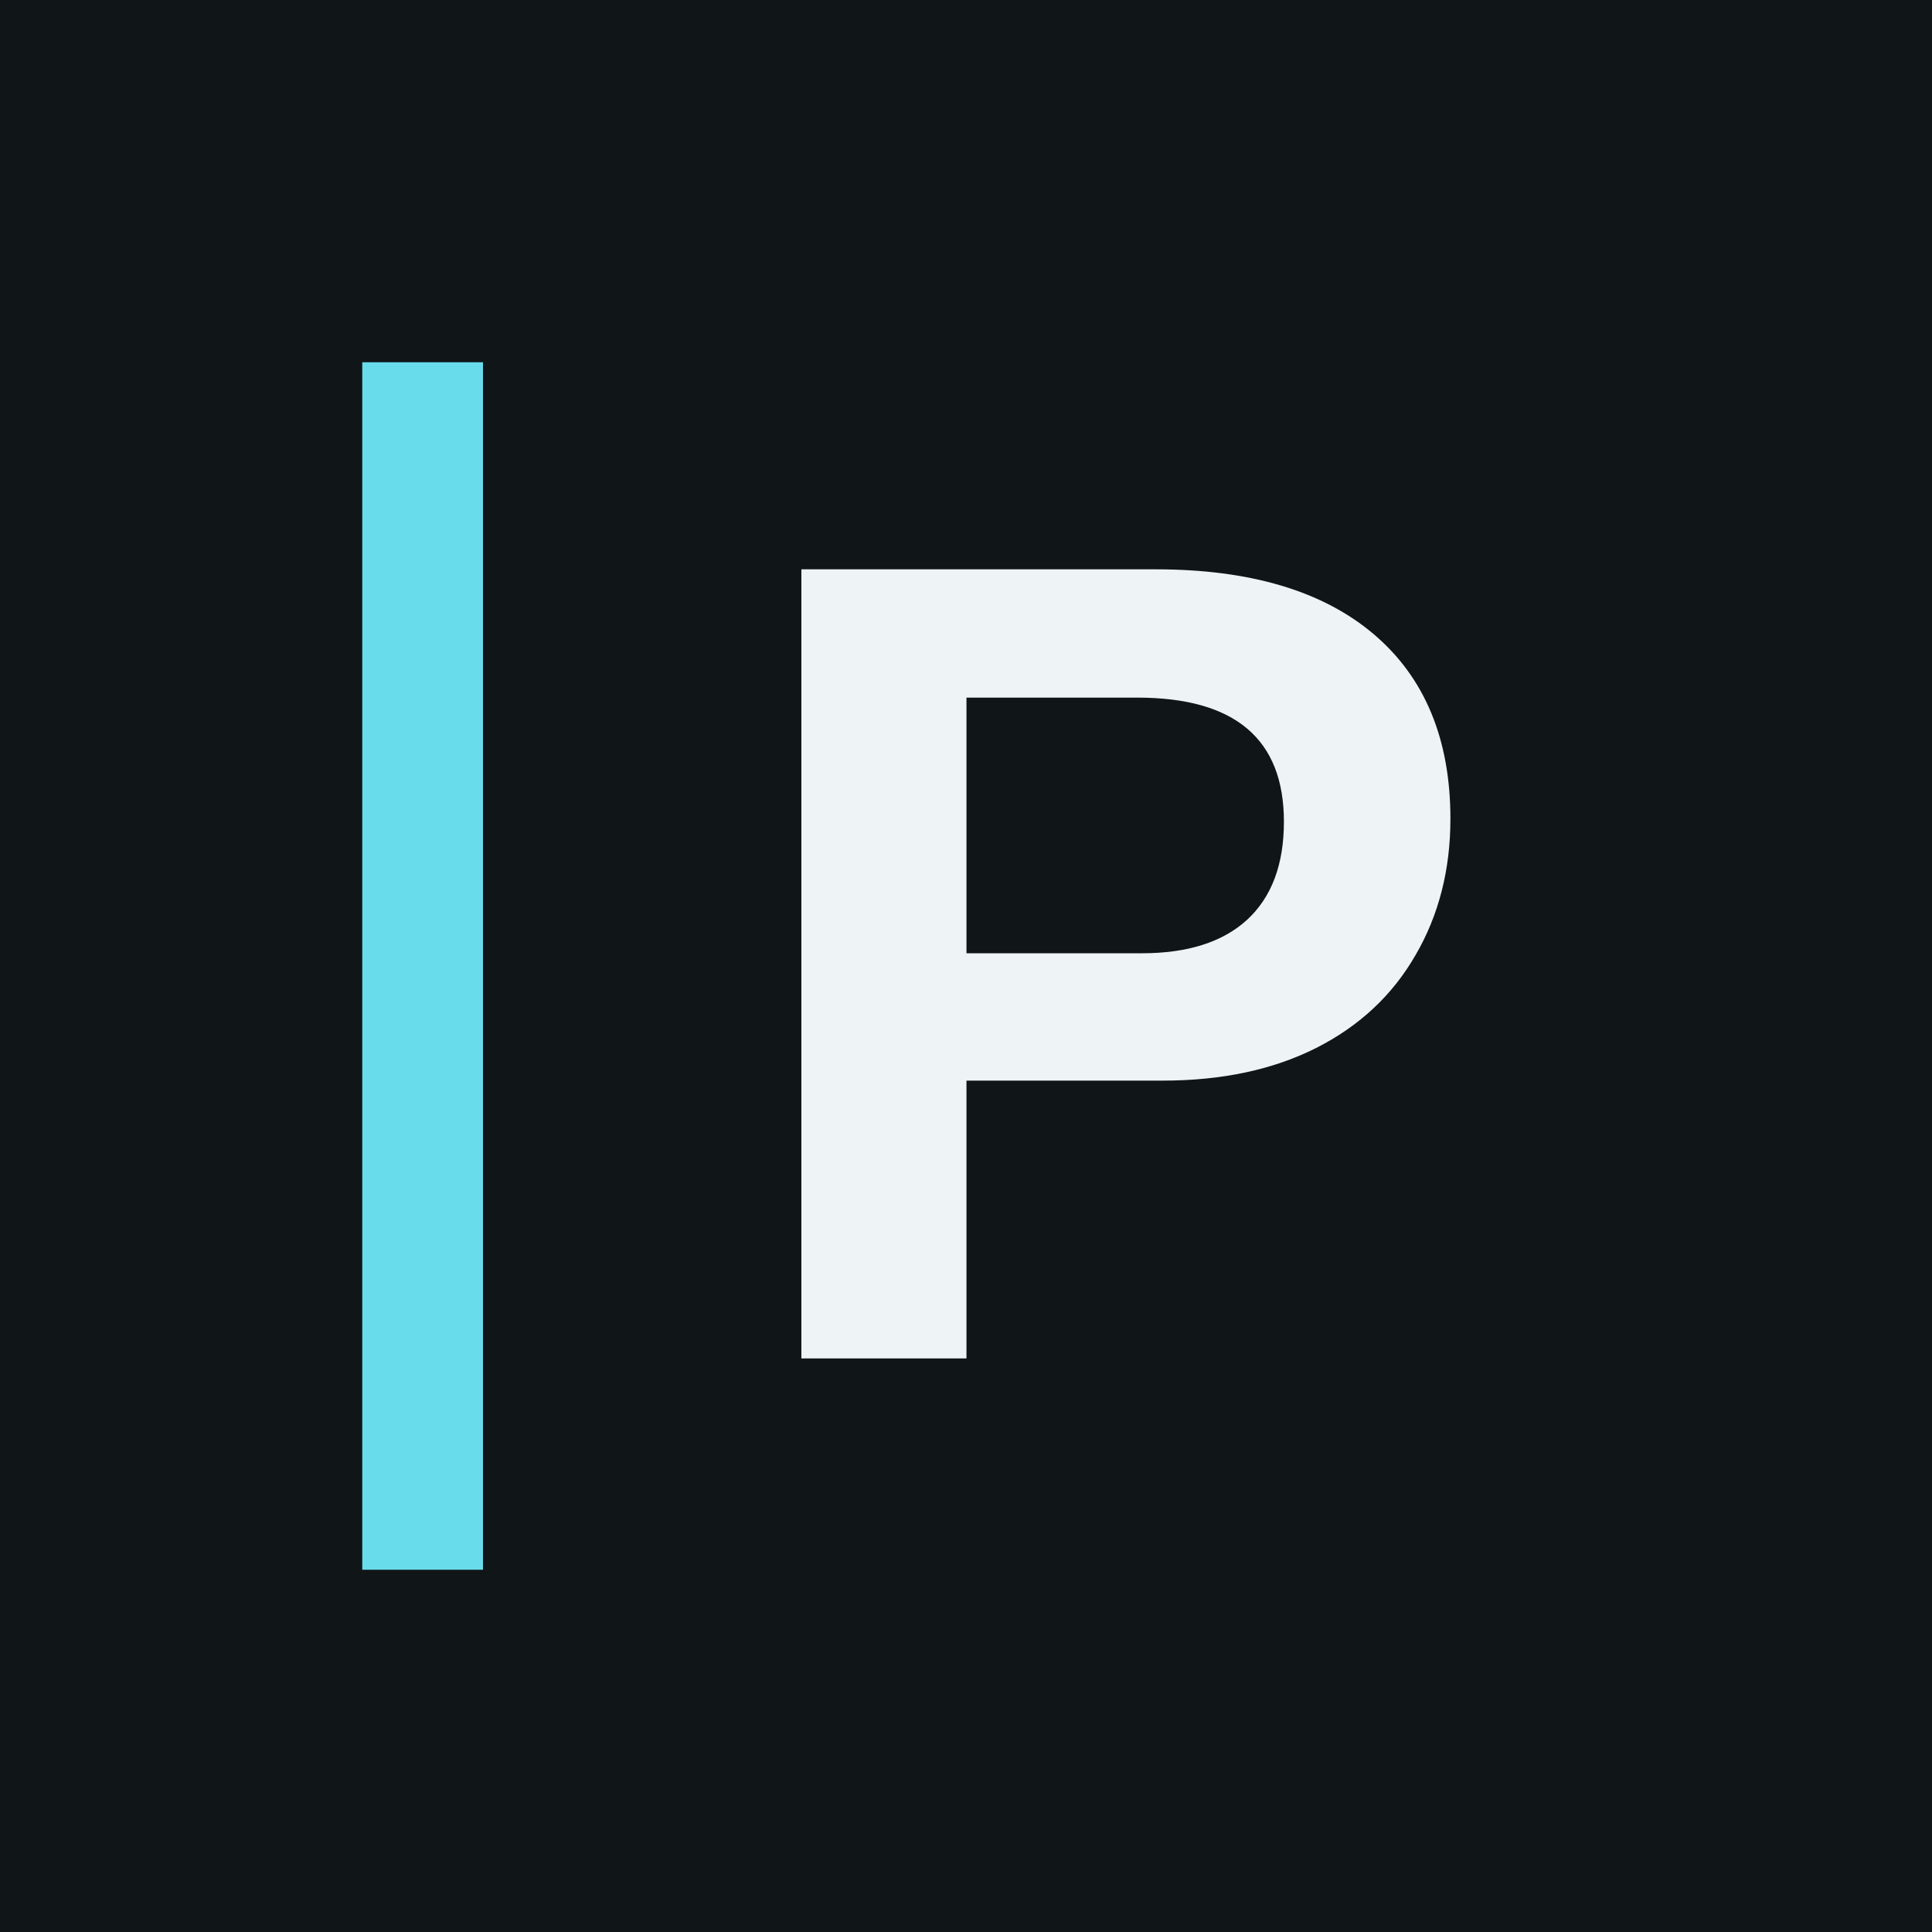
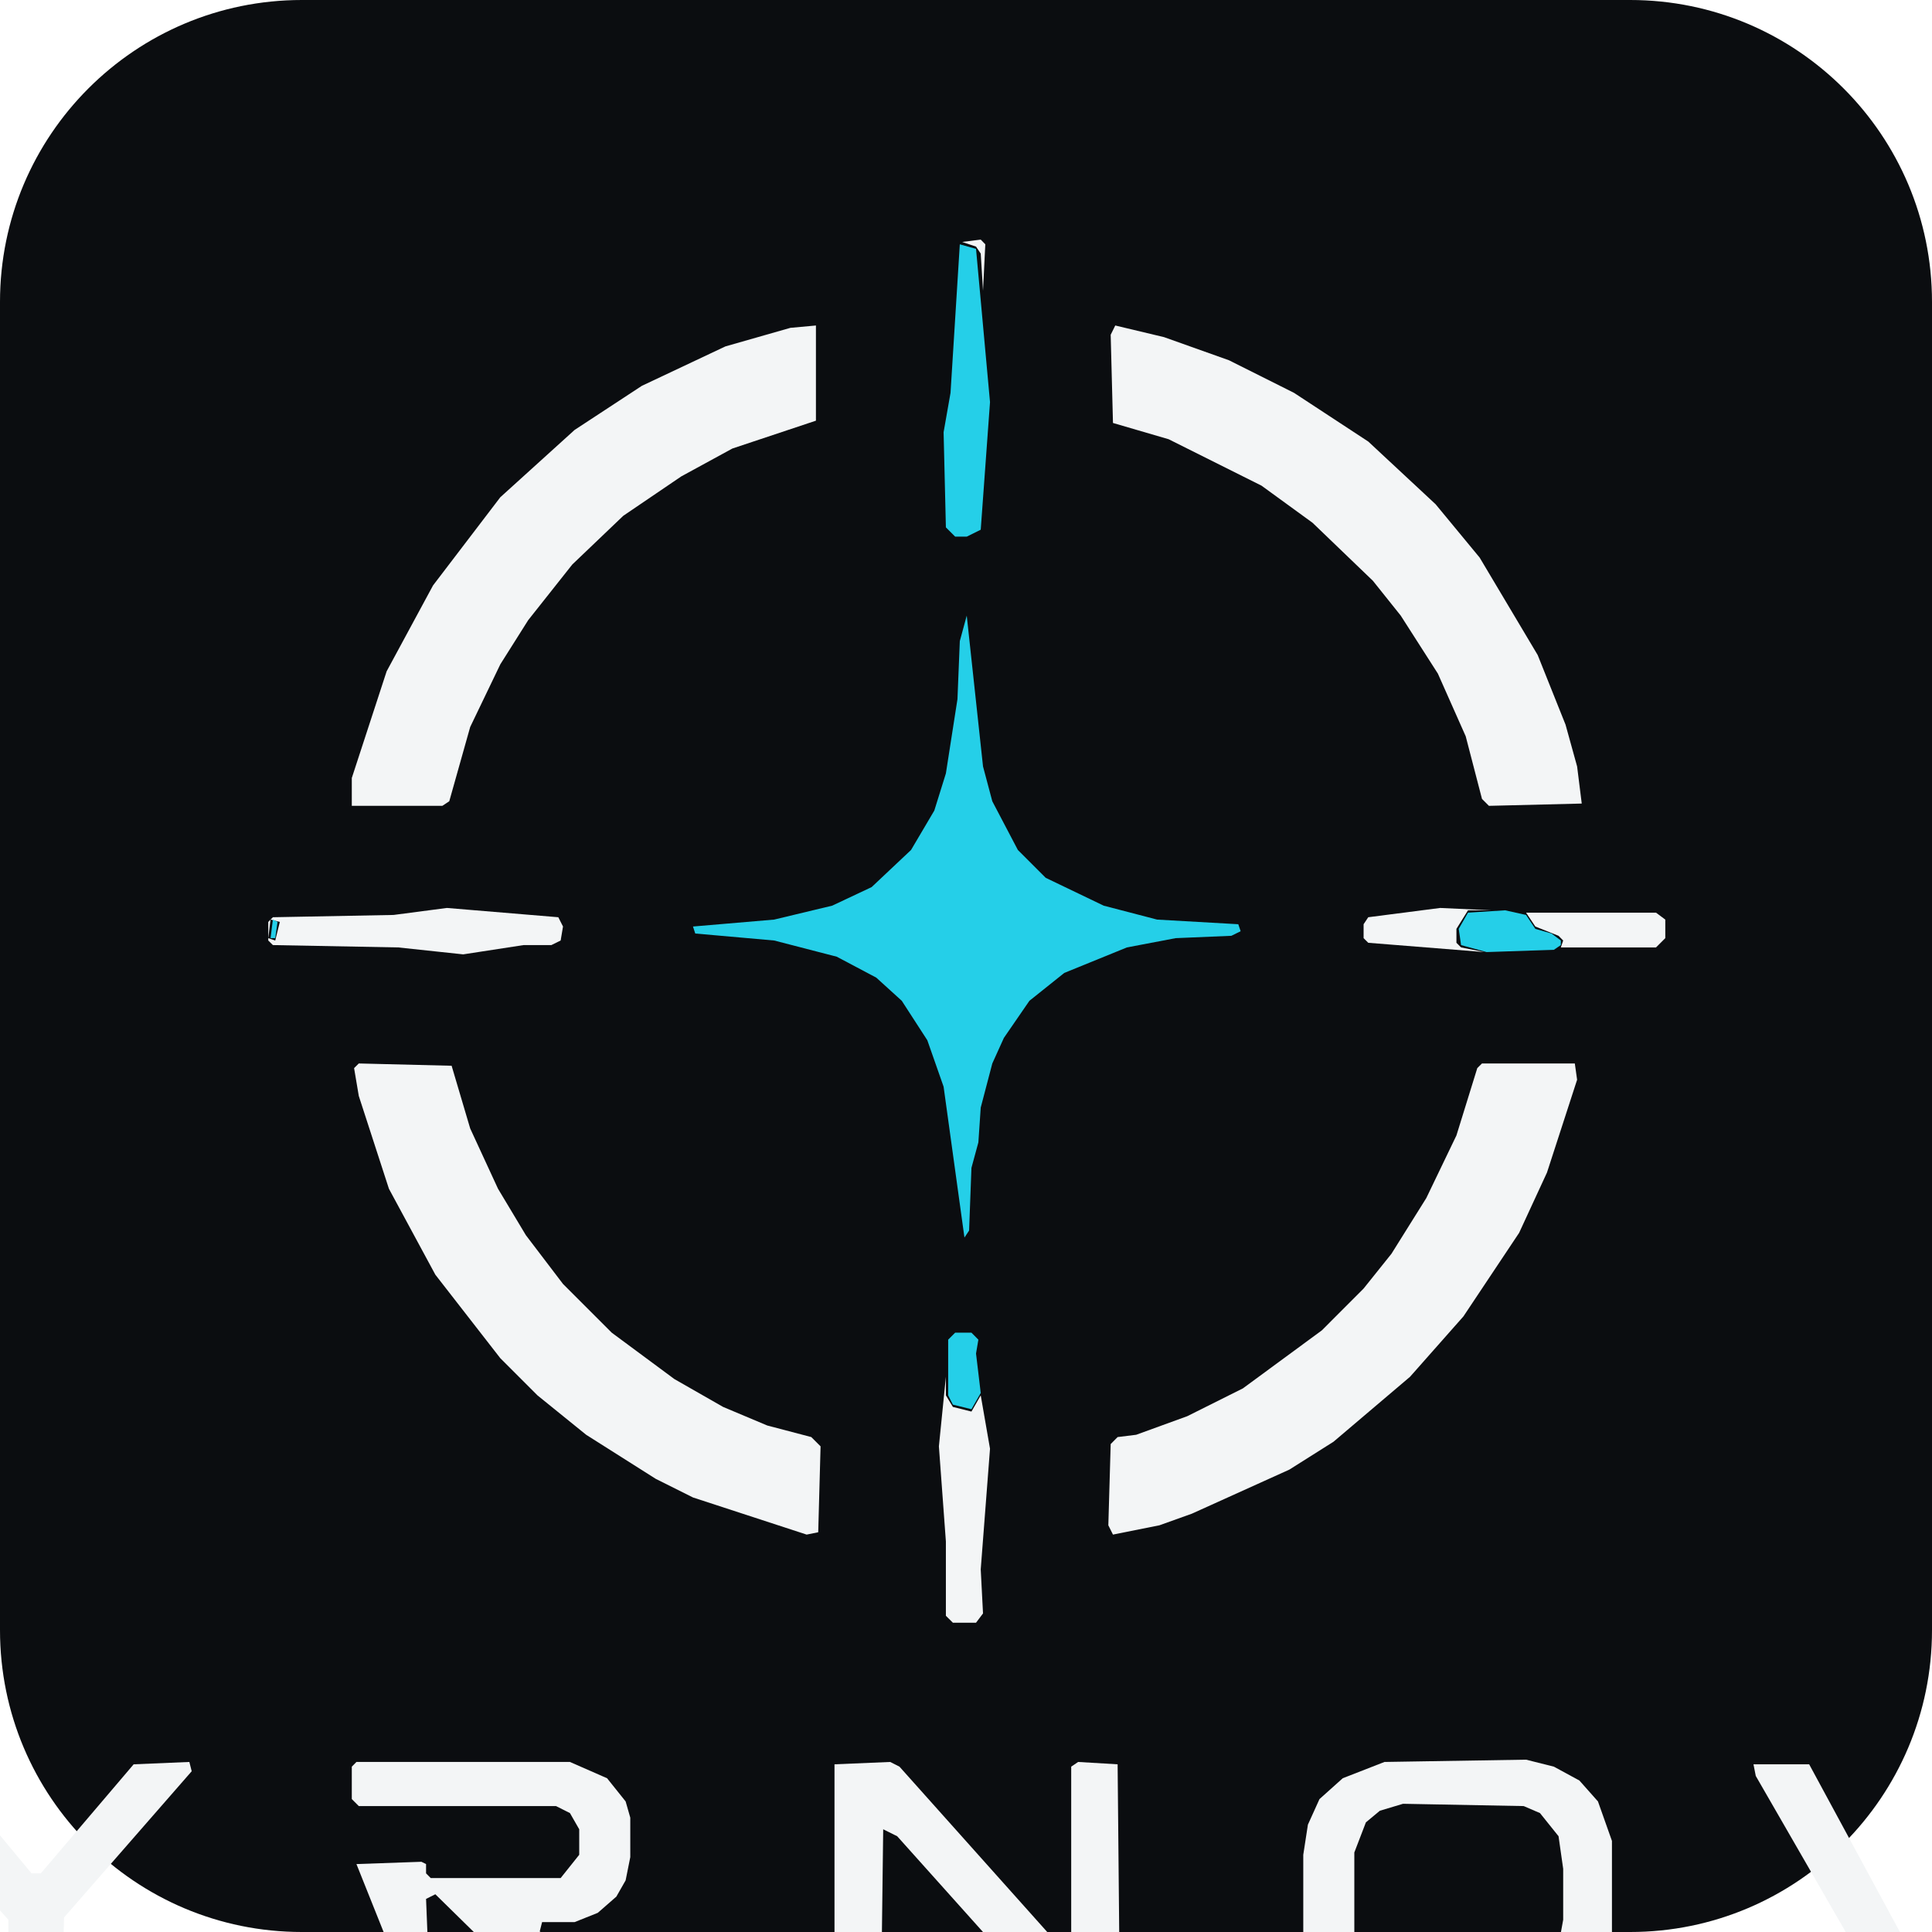
- <svg xmlns="http://www.w3.org/2000/svg" viewBox="0 0 64 64" role="img" aria-label="Pyrnova">
-   <rect width="64" height="64" fill="#101518" />
-   <rect x="12" y="12" width="4" height="40" fill="#68dcea" />
-   <text x="24" y="45" font-family="Arial, Helvetica, sans-serif" font-size="38" font-weight="700" fill="#eef3f5">P</text>
+ <svg xmlns="http://www.w3.org/2000/svg" width="64" height="64" viewBox="0 0 64 64" role="img" aria-label="Pyrnova">
+   <rect width="64" height="64" rx="10" fill="#0b0d10" />
+   <g transform="translate(32 32) scale(0.205) translate(-748 -226)">
+     <path d="M 812.62 364.38 L 814.88 362.50 L 818.62 361.38 L 838.12 361.75 L 840.75 362.88 L 843.75 366.62 L 844.50 371.88 L 844.50 380.12 L 843.75 384.25 L 842.62 386.12 L 840.00 388.38 L 837.38 389.12 L 818.25 389.12 L 814.12 387.62 L 812.25 385.75 L 810.75 382.38 L 810.75 369.25 Z M 510.00 362.50 L 510.75 361.75 L 517.50 361.38 L 535.50 361.75 L 538.88 364.75 L 539.25 369.62 L 535.88 373.38 L 510.75 373.38 L 510.00 372.62 Z M 943.50 394.75 L 944.25 395.88 L 952.50 395.50 L 967.50 369.25 L 969.38 364.75 L 971.62 363.25 L 988.88 394.75 L 990.75 395.88 L 997.12 395.88 L 998.25 395.12 L 976.88 356.12 L 975.00 354.62 L 967.50 354.62 L 965.62 356.12 Z M 875.25 355.00 L 875.62 356.88 L 889.88 381.62 L 896.62 394.75 L 898.12 395.88 L 905.25 395.88 L 906.38 395.12 L 918.75 373.00 L 929.25 356.12 L 928.88 354.62 L 920.62 354.62 L 919.50 355.75 L 903.00 386.12 L 901.50 386.88 L 884.25 355.00 Z M 726.75 355.00 L 726.75 395.50 L 733.50 395.88 L 734.25 395.12 L 734.62 365.50 L 736.88 366.62 L 762.75 395.50 L 771.75 395.88 L 772.88 395.12 L 772.50 355.00 L 766.12 354.62 L 765.00 355.38 L 765.00 383.88 L 764.25 384.62 L 762.38 383.50 L 737.25 355.38 L 735.75 354.62 Z M 648.75 355.38 L 648.75 360.62 L 649.88 361.75 L 681.75 361.75 L 684.00 362.88 L 685.50 365.50 L 685.50 369.62 L 682.50 373.38 L 661.50 373.38 L 660.75 372.62 L 660.75 371.12 L 660.00 370.75 L 649.50 371.12 L 654.75 384.25 L 660.75 395.50 L 661.50 395.50 L 660.75 376.75 L 662.25 376.00 L 682.12 395.50 L 693.38 395.88 L 693.00 394.38 L 679.12 382.00 L 679.50 380.50 L 684.75 380.50 L 688.50 379.00 L 691.50 376.38 L 693.00 373.75 L 693.75 370.00 L 693.75 363.62 L 693.00 361.00 L 690.00 357.25 L 684.00 354.62 L 649.50 354.62 Z M 571.88 355.00 L 571.88 356.12 L 593.25 380.12 L 593.25 395.12 L 594.38 395.88 L 600.75 395.88 L 601.88 395.12 L 602.25 379.75 L 622.88 356.12 L 622.50 354.62 L 613.50 355.00 L 598.50 372.62 L 597.00 372.62 L 582.38 355.00 Z M 501.38 394.75 L 502.50 395.88 L 509.62 395.50 L 509.62 382.00 L 511.12 380.50 L 535.12 380.88 L 538.88 380.50 L 544.12 377.88 L 546.00 375.62 L 547.50 371.50 L 547.50 364.00 L 546.75 361.38 L 544.50 358.00 L 540.38 355.38 L 537.38 354.62 L 502.50 354.62 L 501.75 355.38 Z M 805.12 360.62 L 803.25 364.75 L 802.50 369.62 L 802.50 383.12 L 805.12 390.62 L 809.25 394.38 L 816.38 396.62 L 840.38 396.25 L 846.38 394.00 L 849.75 390.62 L 852.38 383.88 L 852.38 367.38 L 850.12 361.00 L 847.12 357.62 L 843.00 355.38 L 838.50 354.25 L 815.62 354.62 L 808.88 357.25 Z M 744.75 292.38 L 743.62 303.62 L 744.75 319.00 L 744.75 331.00 L 745.88 332.12 L 749.62 332.12 L 750.75 330.62 L 750.38 323.50 L 751.88 304.00 L 750.38 295.38 L 748.88 298.00 L 745.88 297.25 L 744.75 295.38 Z M 846.38 241.75 L 831.38 241.75 L 830.62 242.50 L 827.25 253.38 L 822.38 263.50 L 816.75 272.50 L 812.25 278.12 L 805.50 284.88 L 792.75 294.25 L 783.75 298.75 L 775.50 301.75 L 772.50 302.12 L 771.38 303.25 L 771.00 316.38 L 771.75 317.88 L 779.25 316.38 L 784.50 314.50 L 800.25 307.38 L 807.38 302.88 L 819.75 292.38 L 828.38 282.62 L 837.38 269.12 L 841.88 259.38 L 846.75 244.38 Z M 649.88 241.75 L 649.12 242.50 L 649.88 247.00 L 654.75 262.00 L 662.25 275.88 L 672.75 289.38 L 678.75 295.38 L 686.62 301.75 L 697.88 308.88 L 703.88 311.88 L 722.25 317.88 L 724.12 317.50 L 724.50 303.62 L 723.00 302.12 L 715.88 300.25 L 708.75 297.25 L 700.88 292.75 L 690.75 285.25 L 682.88 277.38 L 676.88 269.50 L 672.38 262.00 L 667.88 252.25 L 664.88 242.12 Z M 635.62 218.50 L 637.12 218.88 L 636.38 221.88 L 635.25 221.50 Z M 837.75 217.38 L 838.50 217.38 L 840.00 219.62 L 843.75 221.12 L 844.50 221.88 L 844.12 223.00 L 859.50 223.00 L 861.00 221.50 L 861.00 218.50 L 859.50 217.38 Z M 832.88 217.00 L 824.62 216.62 L 813.00 218.12 L 812.25 219.25 L 812.25 221.50 L 813.00 222.25 L 831.75 223.75 L 828.00 223.00 L 827.25 222.25 L 827.25 220.00 L 829.12 217.00 Z M 682.88 219.62 L 682.12 218.12 L 664.12 216.62 L 655.50 217.75 L 636.00 218.12 L 635.25 218.88 L 635.25 221.88 L 636.00 222.62 L 656.25 223.00 L 666.75 224.12 L 676.50 222.62 L 681.00 222.62 L 682.50 221.88 Z M 772.12 122.50 L 771.38 124.00 L 771.75 138.25 L 780.75 140.88 L 795.75 148.38 L 804.00 154.38 L 813.75 163.75 L 818.25 169.38 L 824.25 178.75 L 828.75 188.88 L 831.38 199.00 L 832.50 200.12 L 847.50 199.75 L 846.75 193.75 L 844.88 187.00 L 840.38 175.75 L 831.00 160.00 L 823.88 151.38 L 813.00 141.25 L 801.00 133.38 L 790.50 128.12 L 780.00 124.38 Z M 723.75 122.50 L 719.62 122.88 L 709.12 125.88 L 695.62 132.25 L 684.75 139.38 L 672.75 150.25 L 661.88 164.50 L 654.38 178.38 L 648.75 195.62 L 648.75 200.12 L 663.38 200.12 L 664.50 199.38 L 667.88 187.38 L 672.75 177.25 L 677.25 170.12 L 684.38 161.12 L 692.62 153.25 L 702.00 146.88 L 710.25 142.38 L 723.75 137.88 Z M 747.38 109.00 L 749.62 109.75 L 750.38 110.88 L 750.75 116.88 L 751.12 109.38 L 750.38 108.62 Z" fill="#f3f5f6" fill-rule="evenodd" />
+     <path d="M 746.25 285.25 L 745.12 286.38 L 745.12 295.38 L 745.88 296.88 L 748.88 297.62 L 750.38 295.00 L 749.62 288.62 L 750.00 286.38 L 748.88 285.25 Z M 636.00 218.50 L 635.62 221.50 L 636.38 221.50 L 636.75 218.88 Z M 827.62 220.00 L 828.00 222.62 L 832.12 223.75 L 843.00 223.38 L 844.12 222.62 L 844.12 221.88 L 842.62 220.75 L 840.00 220.00 L 838.50 217.75 L 835.12 217.00 L 829.12 217.38 Z M 748.12 169.38 L 747.00 173.50 L 746.62 182.88 L 744.75 194.88 L 742.88 200.88 L 739.12 207.25 L 732.75 213.25 L 726.38 216.25 L 717.00 218.50 L 703.88 219.62 L 704.25 220.75 L 717.00 221.88 L 727.12 224.50 L 733.50 227.88 L 737.62 231.62 L 741.75 238.00 L 744.38 245.50 L 747.75 269.88 L 748.50 268.75 L 748.88 258.62 L 750.00 254.50 L 750.38 248.88 L 752.25 241.75 L 754.12 237.62 L 758.25 231.62 L 763.88 227.12 L 774.00 223.00 L 781.88 221.50 L 790.88 221.12 L 792.38 220.38 L 792.00 219.25 L 778.88 218.50 L 770.25 216.25 L 760.88 211.75 L 756.38 207.25 L 752.25 199.38 L 750.75 193.75 Z M 747.00 109.38 L 745.50 133.38 L 744.38 139.75 L 744.75 155.12 L 746.25 156.62 L 748.12 156.62 L 750.38 155.50 L 751.88 134.88 L 749.62 110.12 Z" fill="#25cfe8" fill-rule="evenodd" />
+   </g>
</svg>
